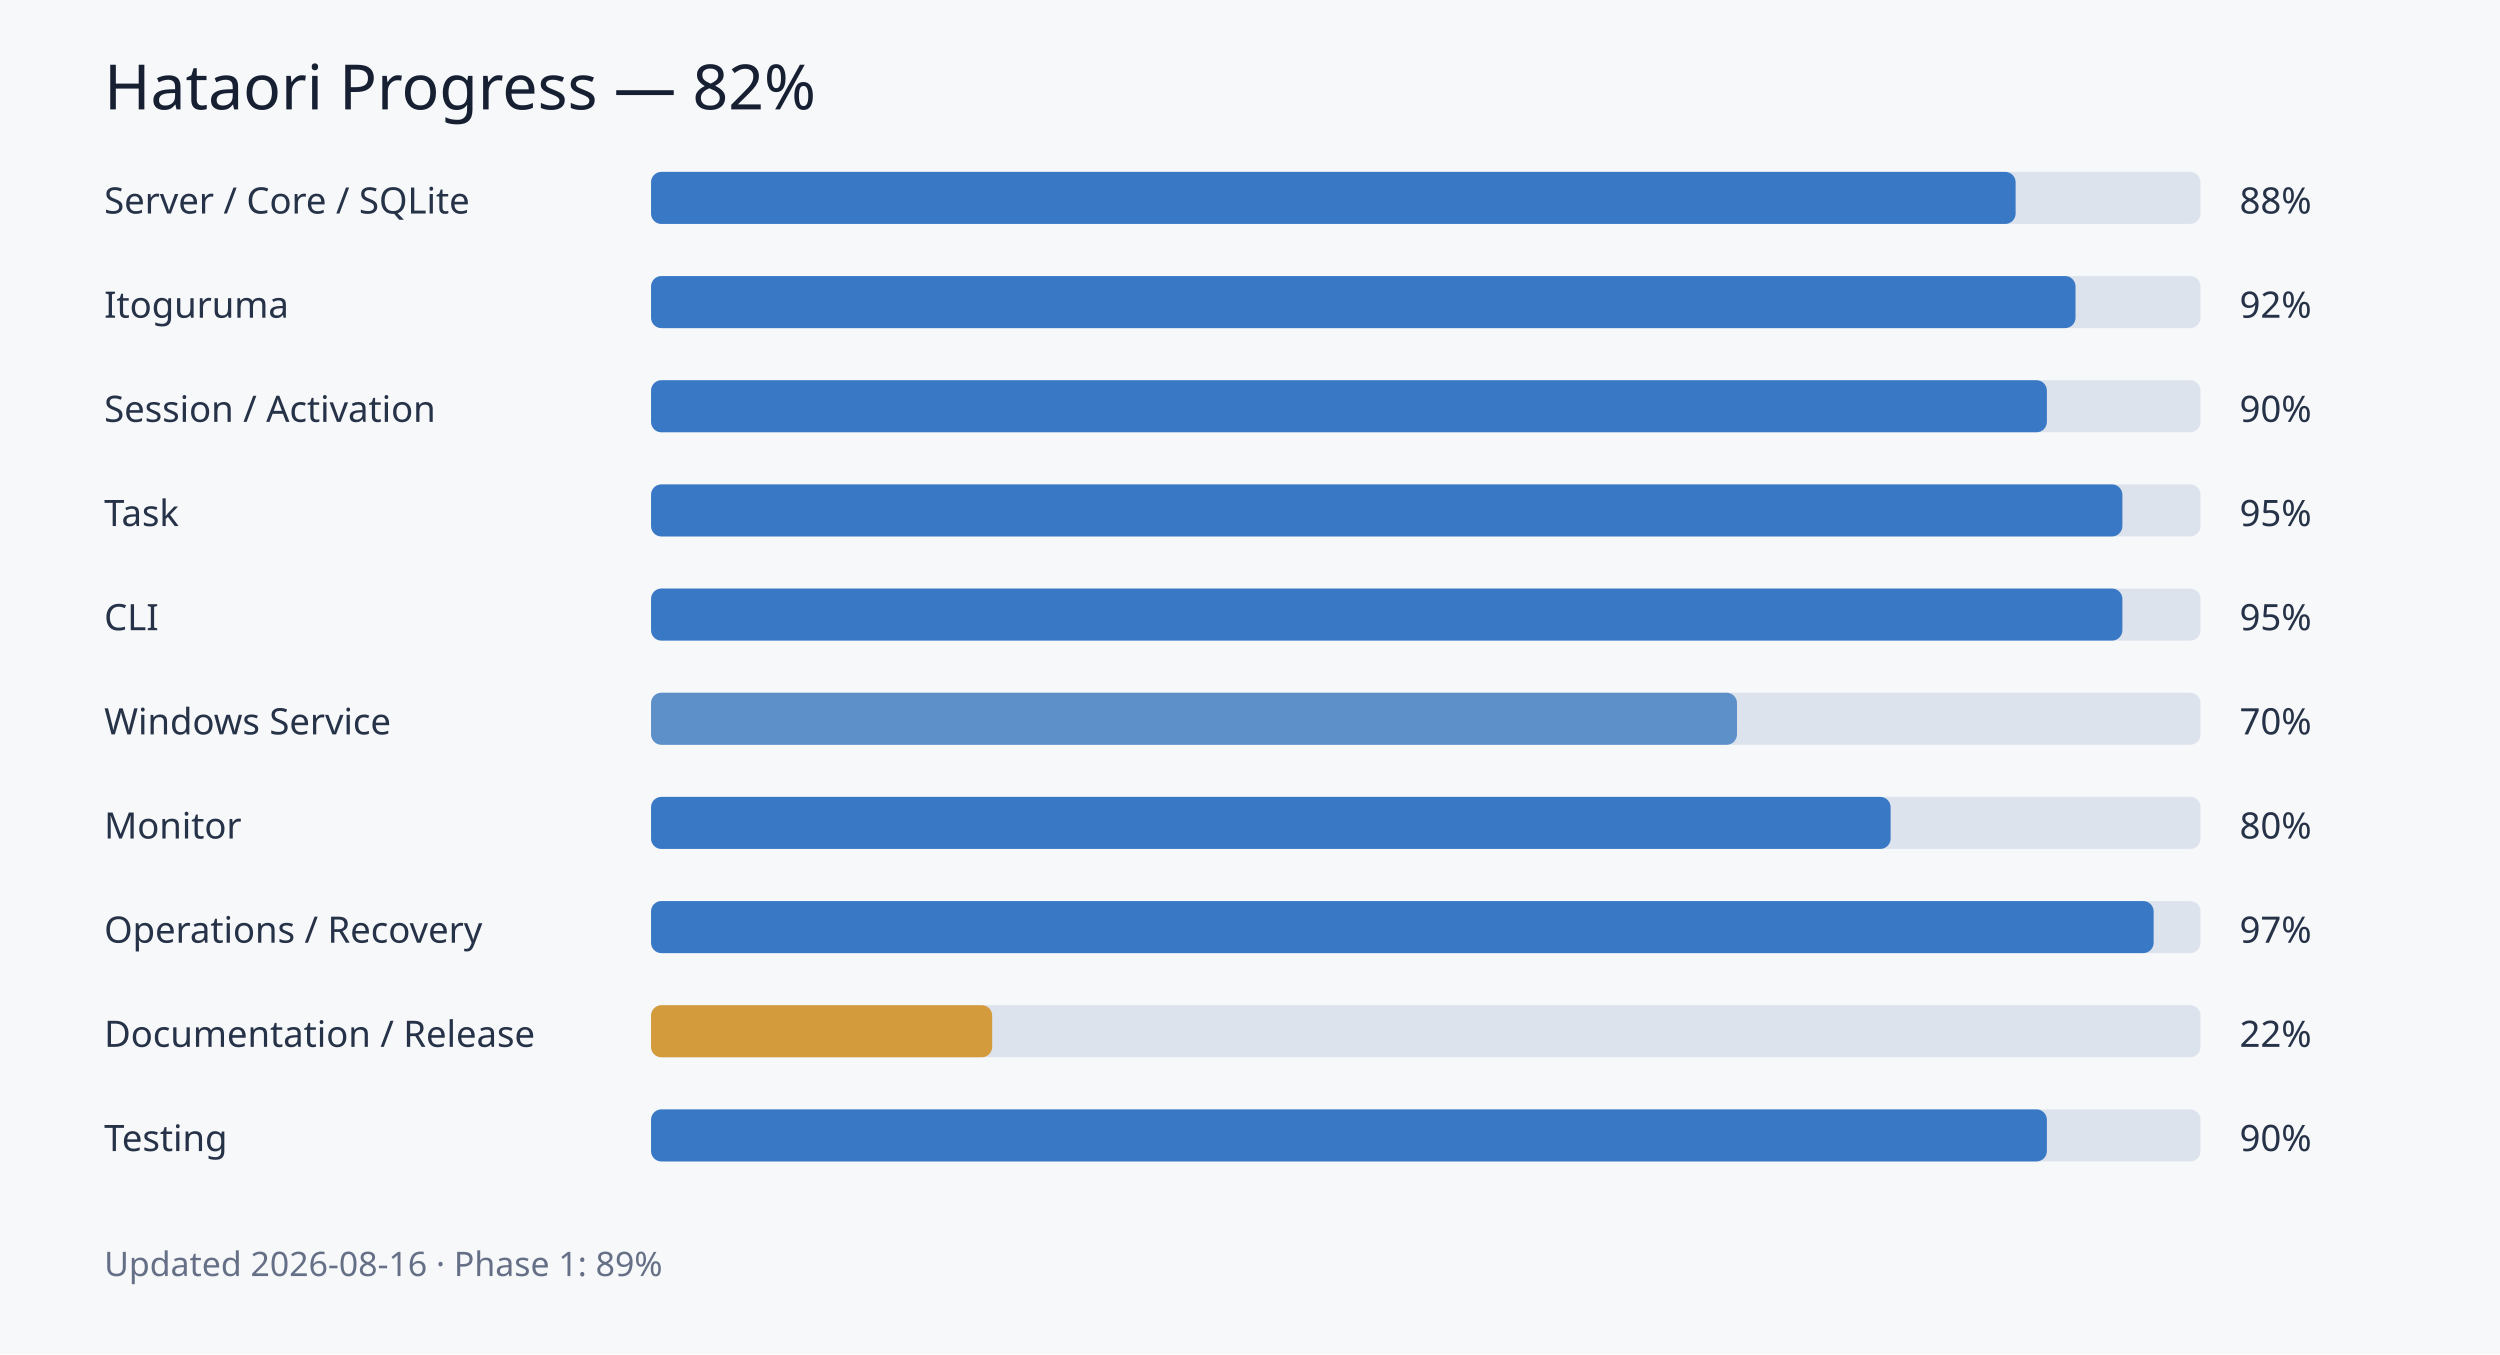
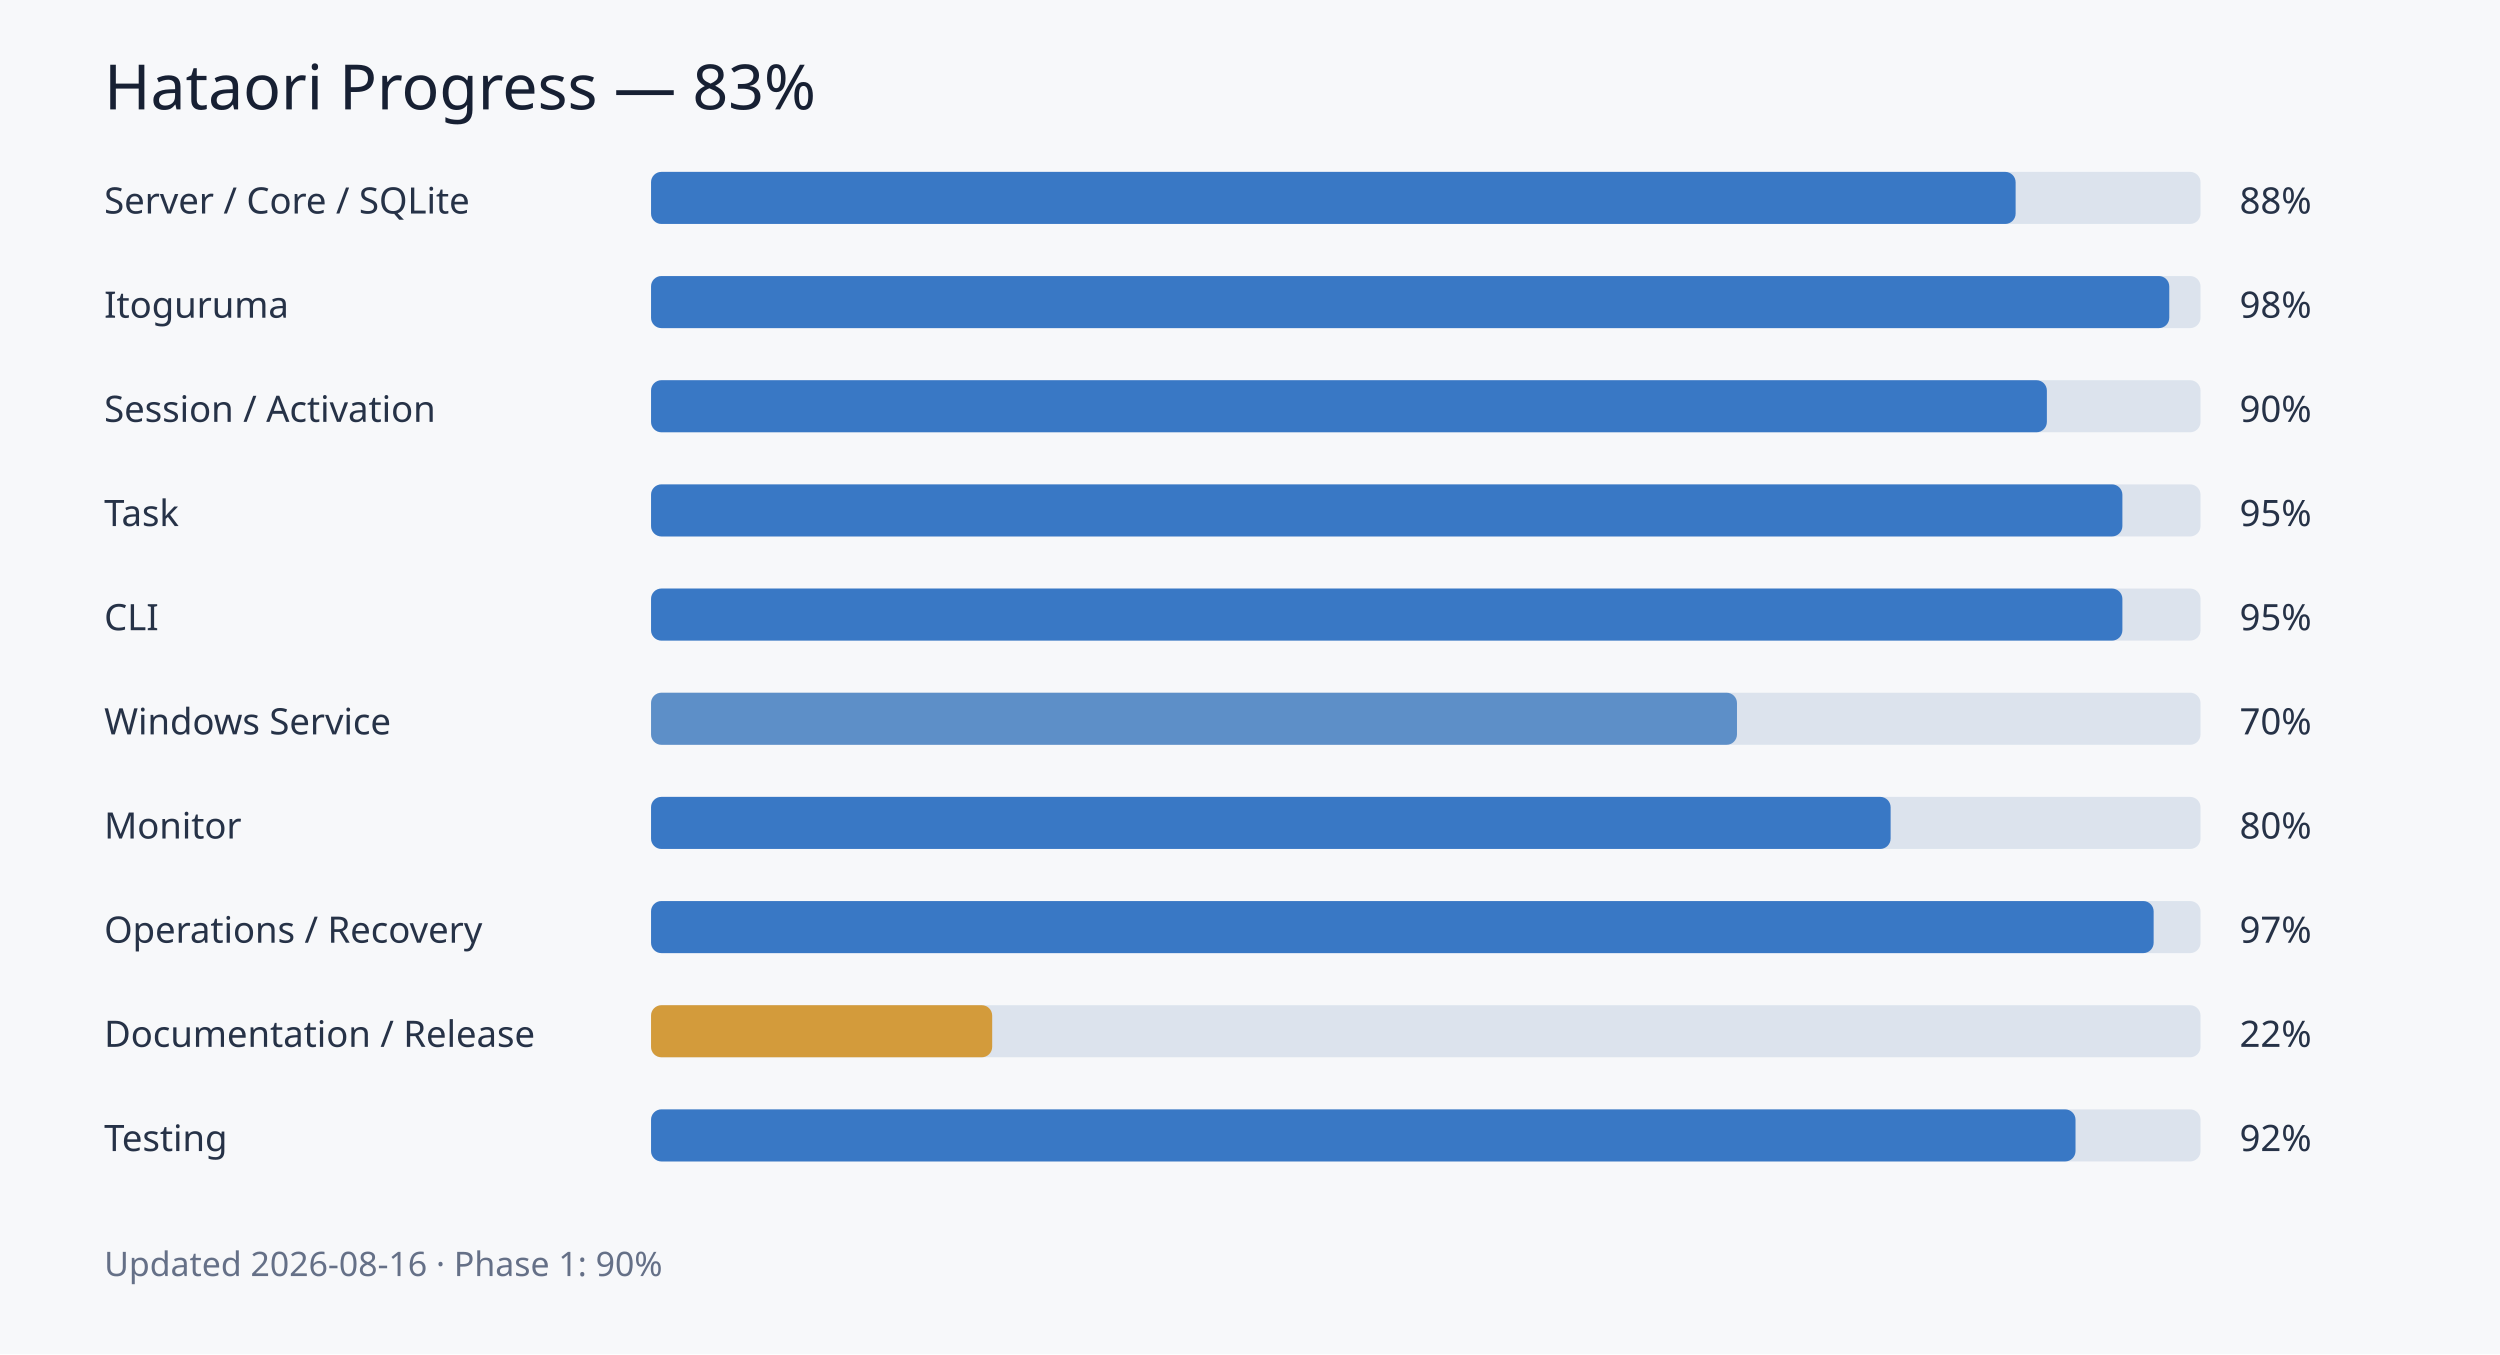
<svg xmlns="http://www.w3.org/2000/svg" width="960" height="520" viewBox="0 0 960 520">
  <rect width="960" height="520" fill="#f7f8fa" />
-   <text x="40" y="42" font-family="Segoe UI, sans-serif" font-size="24" fill="#172033">Hataori Progress — 82%</text>
+   <text x="40" y="42" font-family="Segoe UI, sans-serif" font-size="24" fill="#172033">Hataori Progress — 83%</text>
  <g font-family="Segoe UI, sans-serif" font-size="14" fill="#263247">
    <text x="40" y="82">Server / Core / SQLite</text>
    <rect x="250" y="66" width="595" height="20" rx="4" fill="#dce3ed" />
    <rect x="250" y="66" width="524" height="20" rx="4" fill="#3978c5" />
    <text x="860" y="82">88%</text>
    <text x="40" y="122">Itoguruma</text>
    <rect x="250" y="106" width="595" height="20" rx="4" fill="#dce3ed" />
-     <rect x="250" y="106" width="547" height="20" rx="4" fill="#3978c5" />
-     <text x="860" y="122">92%</text>
+     <rect x="250" y="106" width="583" height="20" rx="4" fill="#3978c5" />
+     <text x="860" y="122">98%</text>
    <text x="40" y="162">Session / Activation</text>
    <rect x="250" y="146" width="595" height="20" rx="4" fill="#dce3ed" />
    <rect x="250" y="146" width="536" height="20" rx="4" fill="#3978c5" />
    <text x="860" y="162">90%</text>
    <text x="40" y="202">Task</text>
    <rect x="250" y="186" width="595" height="20" rx="4" fill="#dce3ed" />
    <rect x="250" y="186" width="565" height="20" rx="4" fill="#3978c5" />
    <text x="860" y="202">95%</text>
    <text x="40" y="242">CLI</text>
    <rect x="250" y="226" width="595" height="20" rx="4" fill="#dce3ed" />
    <rect x="250" y="226" width="565" height="20" rx="4" fill="#3978c5" />
    <text x="860" y="242">95%</text>
    <text x="40" y="282">Windows Service</text>
    <rect x="250" y="266" width="595" height="20" rx="4" fill="#dce3ed" />
    <rect x="250" y="266" width="417" height="20" rx="4" fill="#5d8fc8" />
    <text x="860" y="282">70%</text>
    <text x="40" y="322">Monitor</text>
    <rect x="250" y="306" width="595" height="20" rx="4" fill="#dce3ed" />
    <rect x="250" y="306" width="476" height="20" rx="4" fill="#3978c5" />
    <text x="860" y="322">80%</text>
    <text x="40" y="362">Operations / Recovery</text>
    <rect x="250" y="346" width="595" height="20" rx="4" fill="#dce3ed" />
    <rect x="250" y="346" width="577" height="20" rx="4" fill="#3978c5" />
    <text x="860" y="362">97%</text>
    <text x="40" y="402">Documentation / Release</text>
    <rect x="250" y="386" width="595" height="20" rx="4" fill="#dce3ed" />
    <rect x="250" y="386" width="131" height="20" rx="4" fill="#d39b3b" />
    <text x="860" y="402">22%</text>
    <text x="40" y="442">Testing</text>
    <rect x="250" y="426" width="595" height="20" rx="4" fill="#dce3ed" />
-     <rect x="250" y="426" width="536" height="20" rx="4" fill="#3978c5" />
-     <text x="860" y="442">90%</text>
+     <rect x="250" y="426" width="547" height="20" rx="4" fill="#3978c5" />
+     <text x="860" y="442">92%</text>
  </g>
-   <text x="40" y="490" font-family="Segoe UI, sans-serif" font-size="13" fill="#657087">Updated 2026-08-16 · Phase 1: 89%</text>
+   <text x="40" y="490" font-family="Segoe UI, sans-serif" font-size="13" fill="#657087">Updated 2026-08-16 · Phase 1: 90%</text>
</svg>
